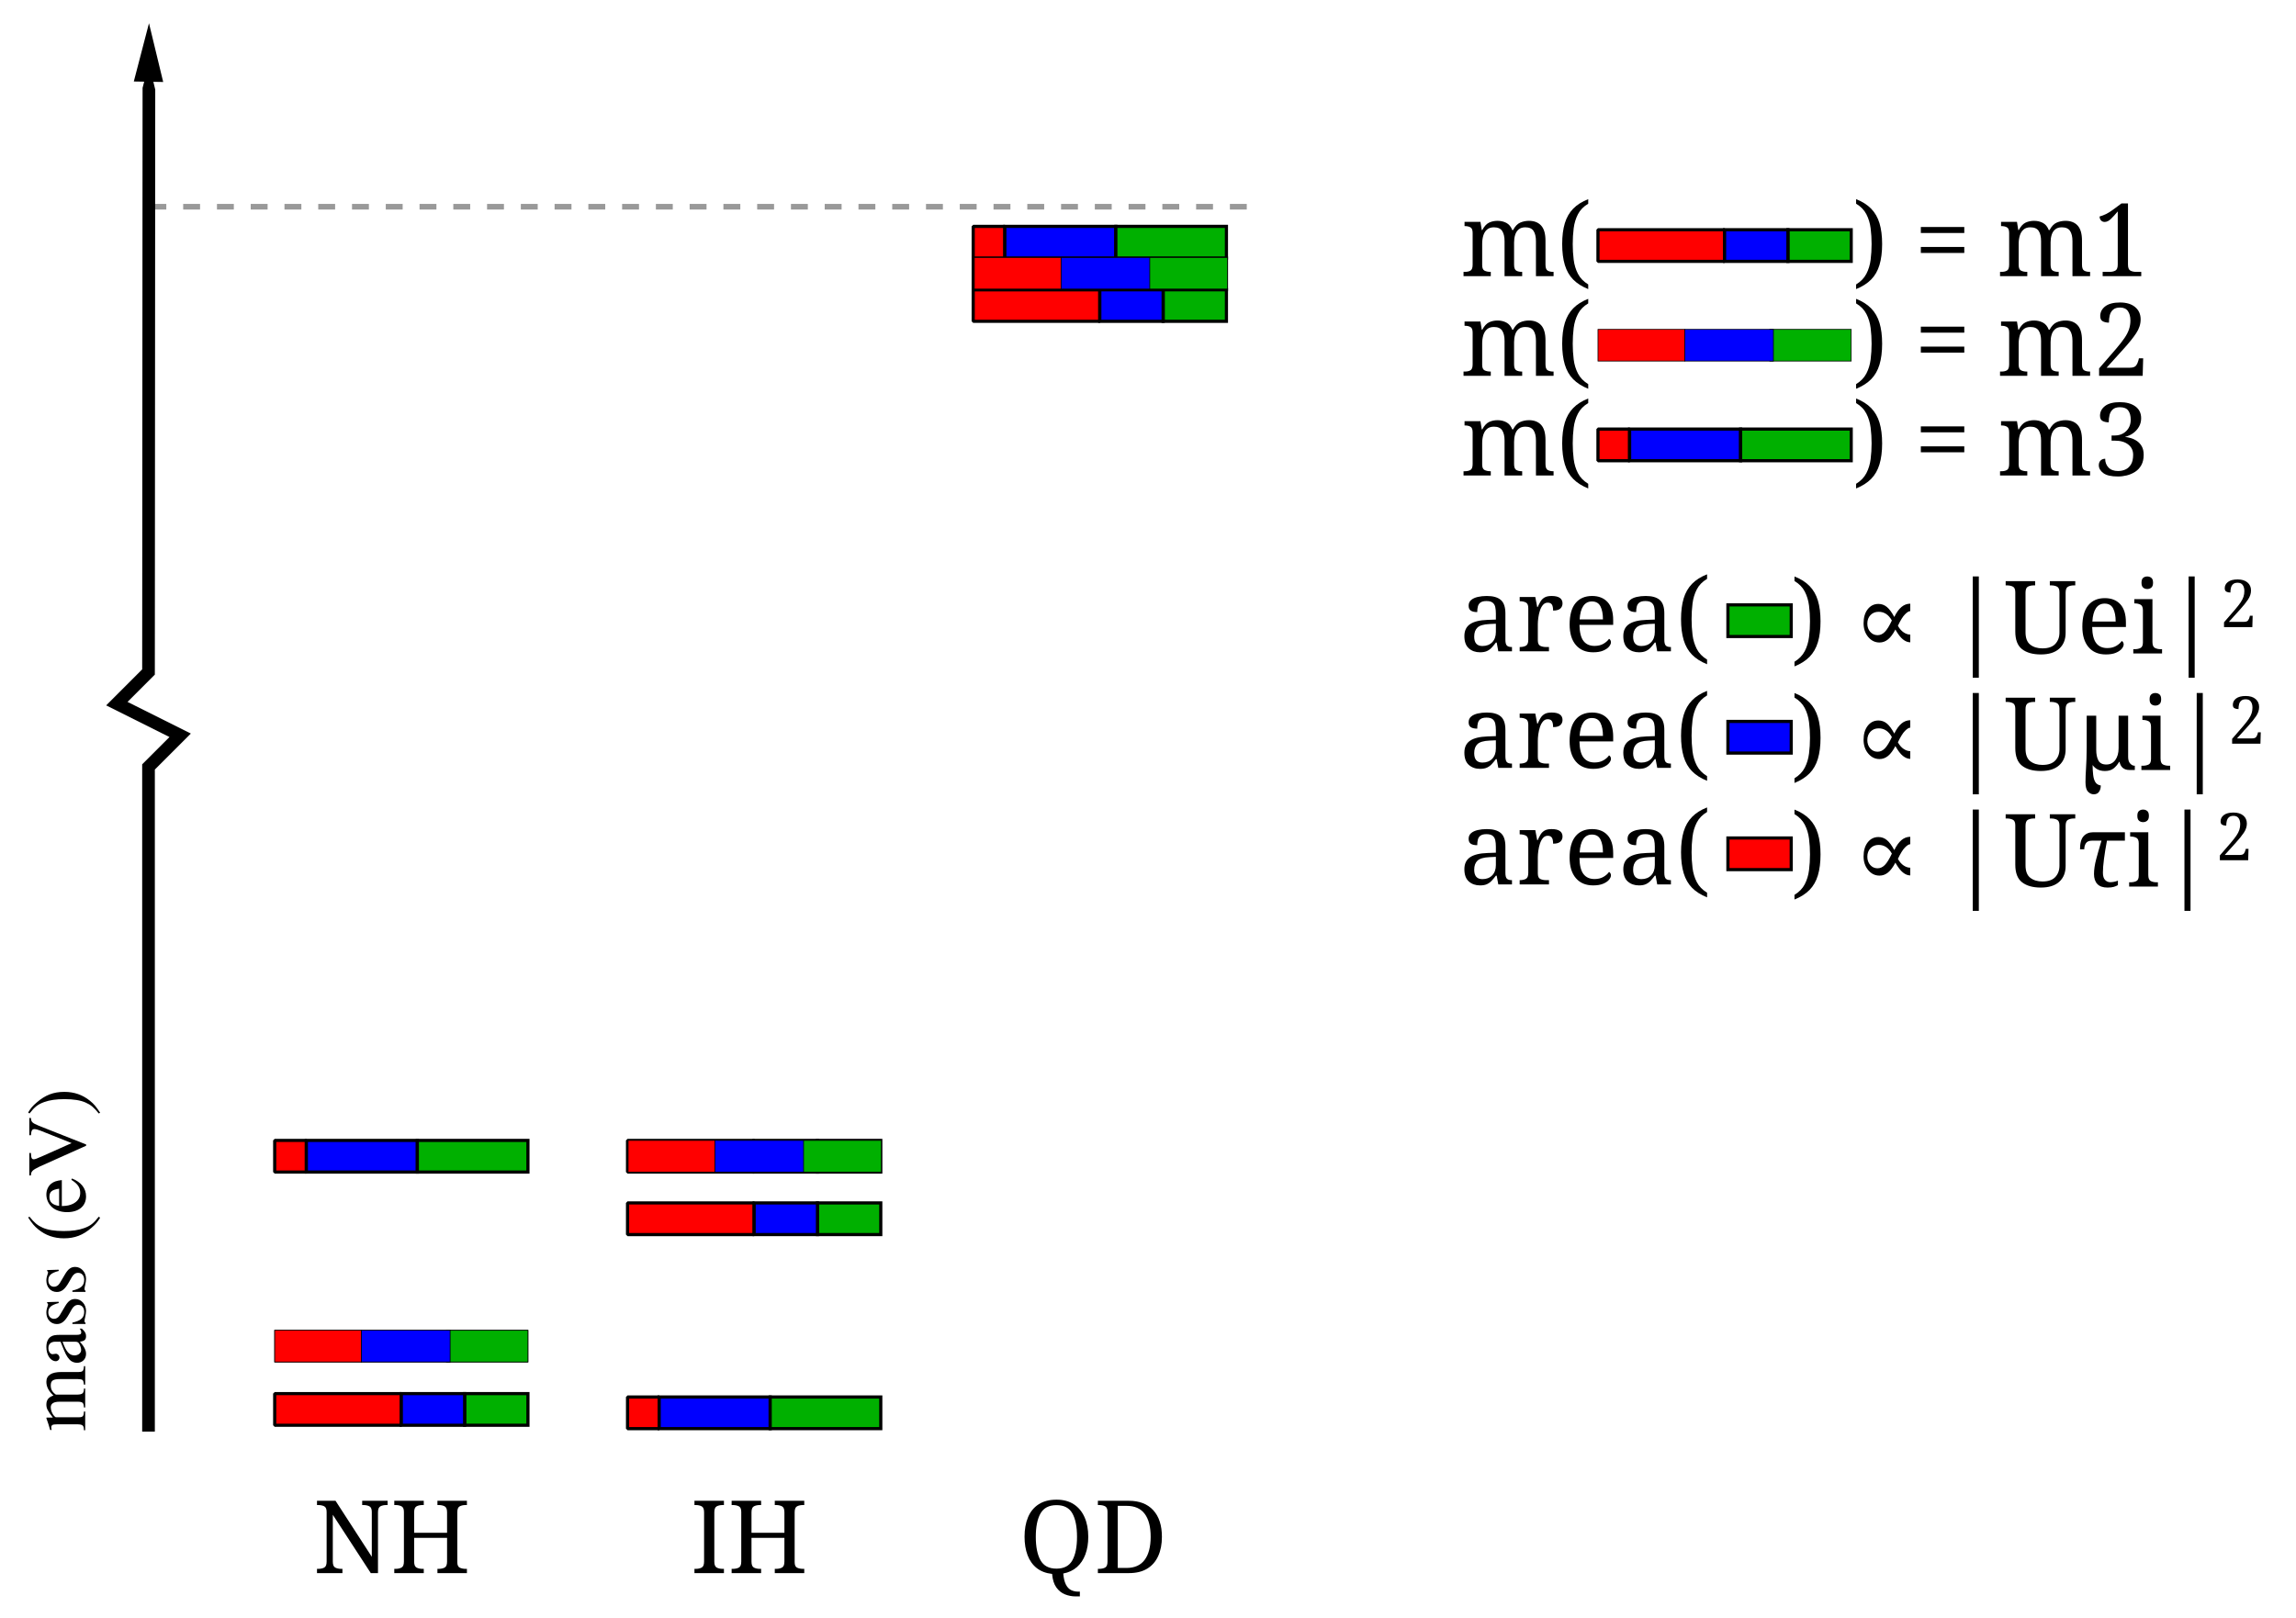
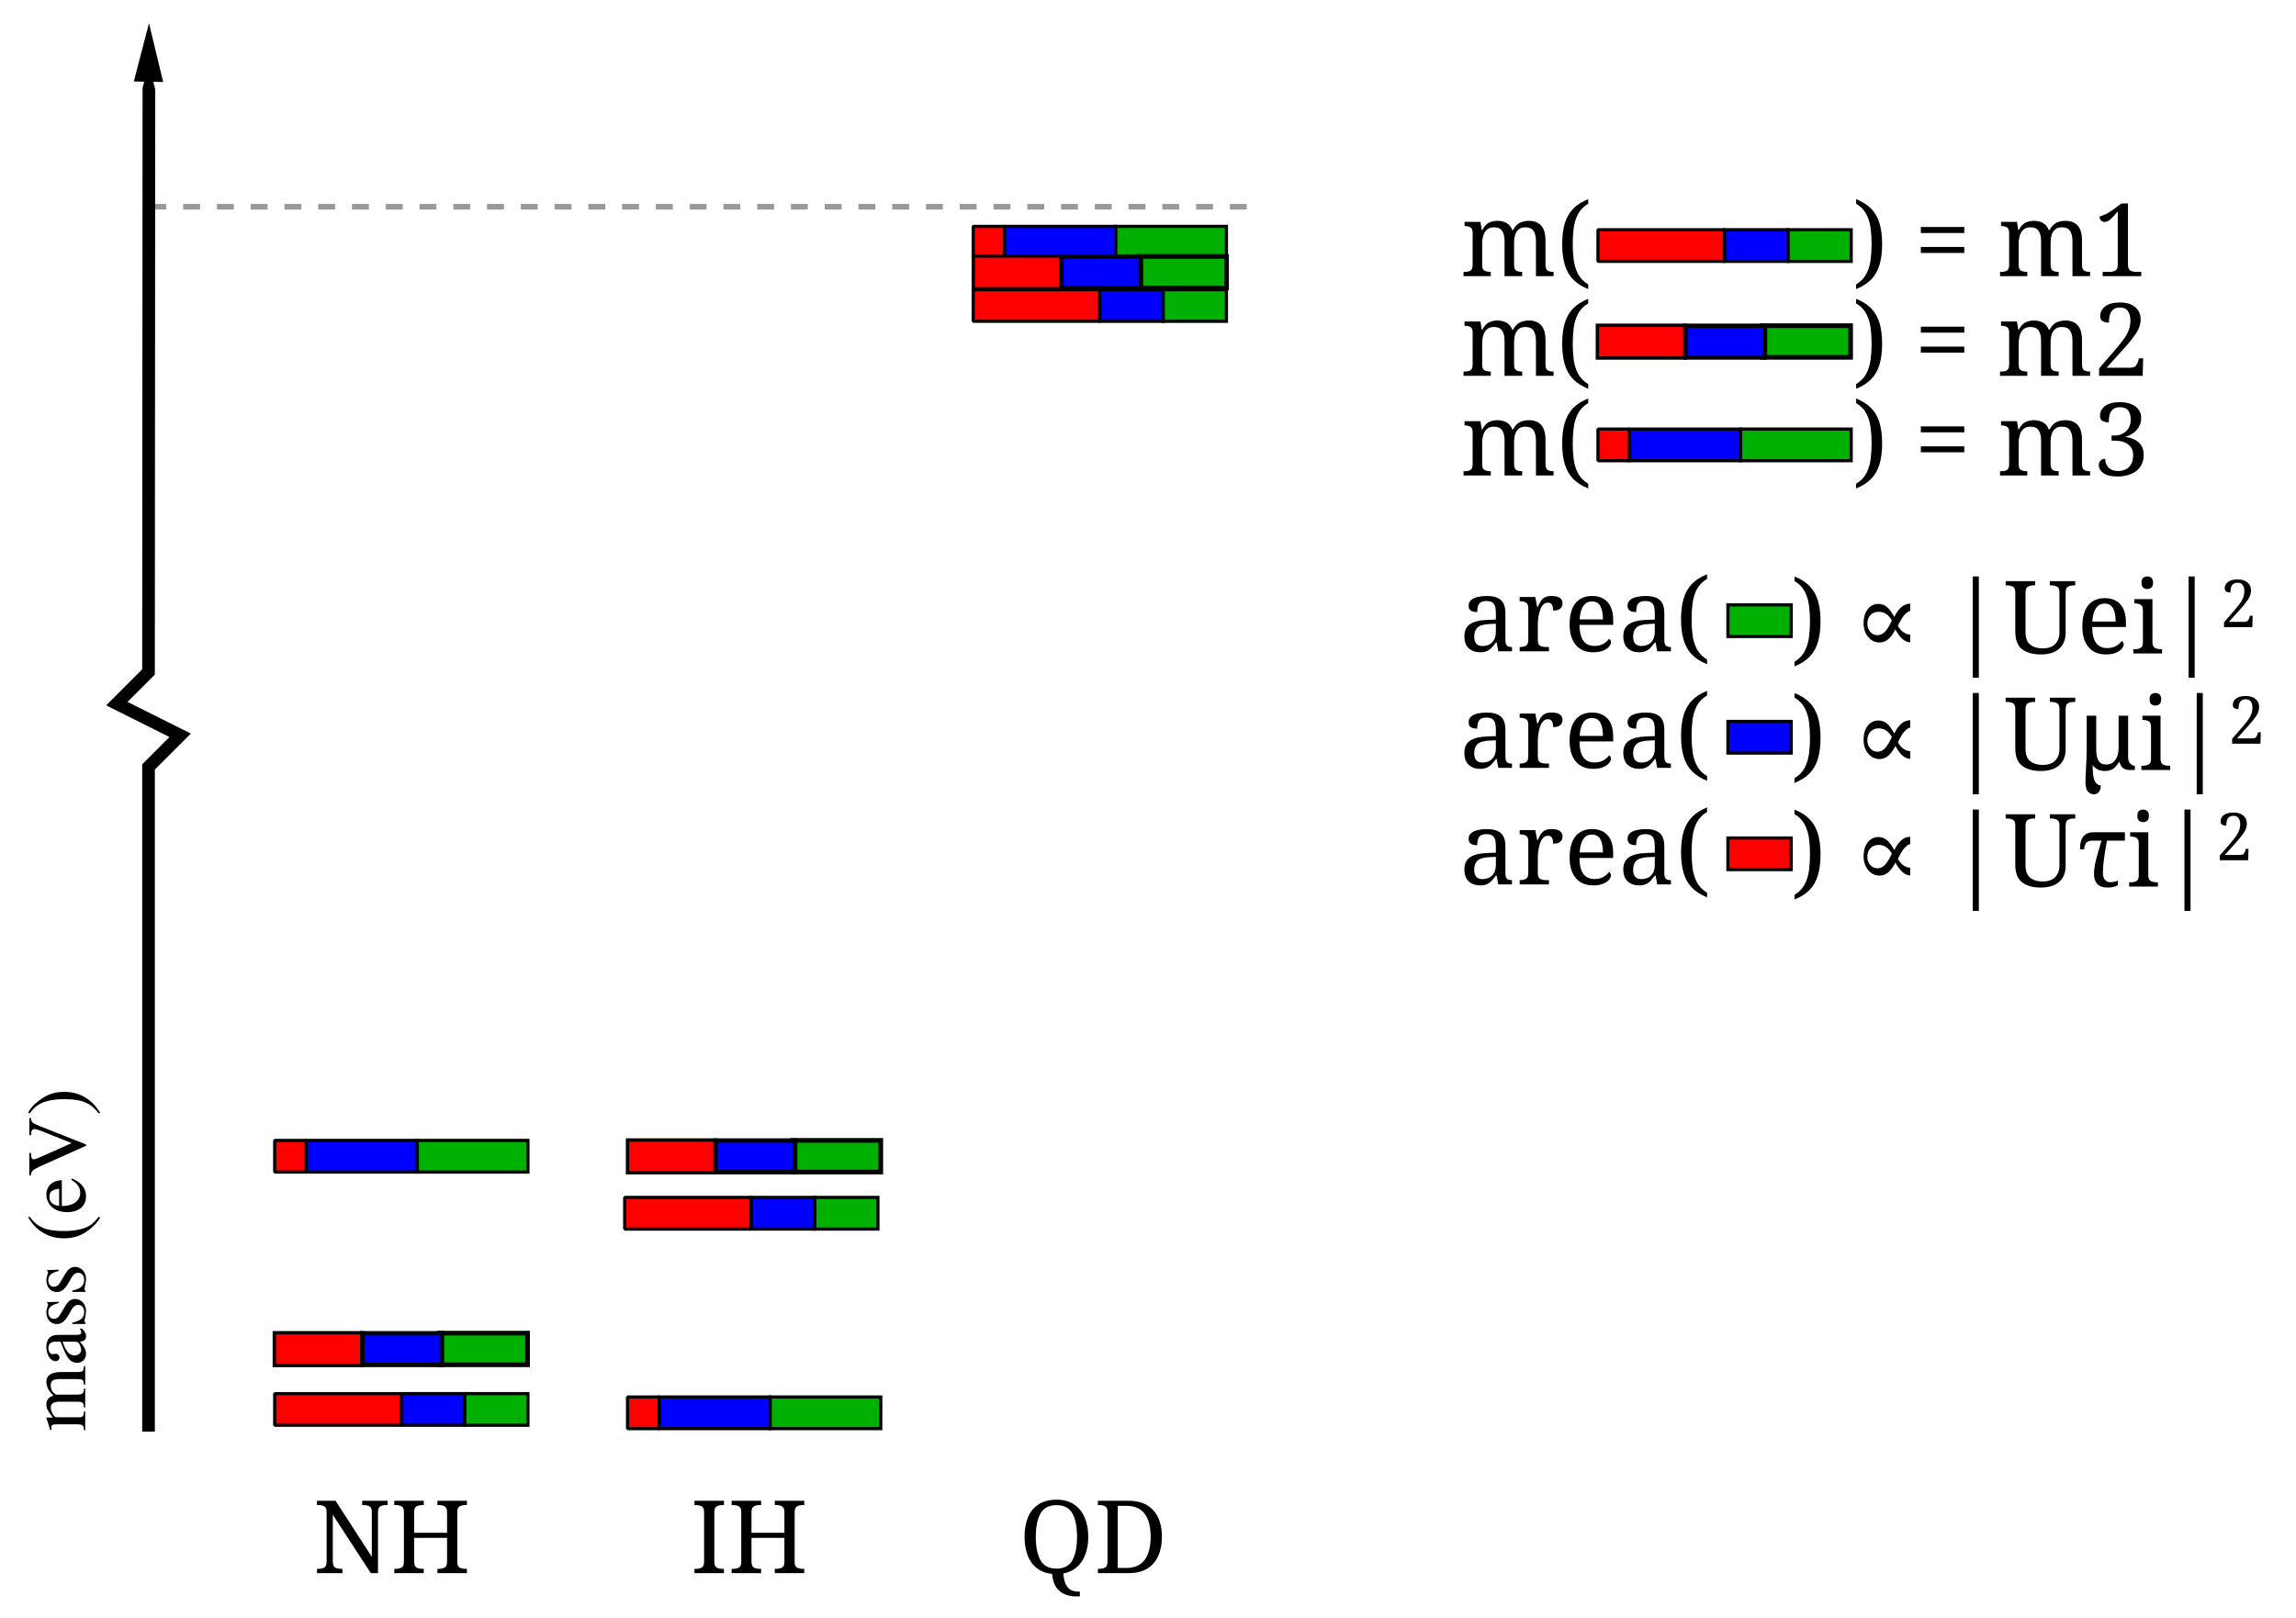
<svg xmlns="http://www.w3.org/2000/svg" xmlns:xlink="http://www.w3.org/1999/xlink" id="svg3039" version="1.1" width="408.005" height="287.466" xml:space="preserve">
  <defs id="defs3043">
    <clipPath clipPathUnits="userSpaceOnUse" id="clipPath3163">
      <path d="M 0,2000 0,0 l 1720,0 0,2000 -1720,0 z m 197,-106.8 0.602,90.6 -36,0.6 -0.602,-90.6 0,0 18.602,71.4 17.398,-72 z" clip-rule="evenodd" id="path3165" />
    </clipPath>
  </defs>
  <g id="g3047" transform="matrix(0,1.25,1.25,0,-13.06438,24.66062)">
    <g id="g3049" transform="matrix(0,0.1,-0.1,0,185.8165,13.6635)">
-       <path style="fill:none;stroke:#999999;stroke-width:1;stroke-linecap:butt;stroke-linejoin:miter;stroke-miterlimit:4;stroke-opacity:1;stroke-dasharray:3, 3;stroke-dashoffset:0" d="m 39.617,12.081 196.477,0" id="path3947" transform="matrix(8,0,0,-8,-136.635,1858.165)" />
-       <g id="g4343" transform="translate(-5e-4,-84.07648)">
-         <path id="path3051" style="fill:#ff0000;fill-opacity:1;fill-rule:evenodd;stroke:none" d="m 860,384.199 180,0 0,45 -180,0 0,-45 z" />
-         <path id="path3053" style="fill:none;stroke:#000000;stroke-width:4.5;stroke-linecap:butt;stroke-linejoin:bevel;stroke-miterlimit:10;stroke-opacity:1;stroke-dasharray:none" d="m 860,384.199 180,0 0,45 -180,0 0,-45 z" />
-         <path id="path3055" style="fill:#00b000;fill-opacity:1;fill-rule:evenodd;stroke:none" d="m 1130,384.199 90,0 0,45 -90,0 0,-45 z" />
-         <path id="path3057" style="fill:none;stroke:#000000;stroke-width:4.5;stroke-linecap:butt;stroke-linejoin:miter;stroke-miterlimit:10;stroke-opacity:1;stroke-dasharray:none" d="m 1130,384.199 90,0 0,45 -90,0 0,-45 z" />
-         <path id="path3059" style="fill:#0000ff;fill-opacity:1;fill-rule:evenodd;stroke:none" d="m 1040,384.199 90,0 0,45 -90,0 0,-45 z" />
-         <path id="path3061" style="fill:none;stroke:#000000;stroke-width:4.5;stroke-linecap:butt;stroke-linejoin:miter;stroke-miterlimit:10;stroke-opacity:1;stroke-dasharray:none" d="m 1040,384.199 90,0 0,45 -90,0 0,-45 z" />
+       <path style="fill:none;stroke:#999999;stroke-width:8;stroke-linecap:butt;stroke-linejoin:miter;stroke-miterlimit:4;stroke-opacity:1;stroke-dasharray:24, 24;stroke-dashoffset:0" d="m 180.305,1761.514 1571.814,0" id="path3947" />
+       <g id="g4443" transform="translate(0,87.9331)">
+         <path id="path3051" style="fill:#ff0000;fill-opacity:1;fill-rule:evenodd;stroke:#000000;stroke-width:4.751;stroke-miterlimit:4;stroke-dasharray:none" d="m 859.98,300.103 125.168,0 0,46.569 -125.168,0 0,-46.569 z" />
+         <path id="path3055" style="fill:#00b000;fill-opacity:1;fill-rule:evenodd;stroke:#000000;stroke-width:6.618;stroke-miterlimit:4;stroke-dasharray:none" d="m 1094.317,301.097 125.682,0 0,45 -125.682,0 0,-45 z" />
+         <path id="path3059" style="fill:#0000ff;fill-opacity:1;fill-rule:evenodd;stroke:#000000;stroke-width:6.279;stroke-miterlimit:4;stroke-dasharray:none" d="m 985.158,300.928 113.152,0 0,45 -113.152,0 0,-45 z" />
      </g>
-       <g id="g4360">
-         <path id="path3075" style="fill:#ff0000;fill-opacity:1;fill-rule:evenodd;stroke:none" d="m 860,24.199 45,0 0,45 -45,0 0,-45 z" />
-         <path id="path3077" style="fill:none;stroke:#000000;stroke-width:4.5;stroke-linecap:butt;stroke-linejoin:bevel;stroke-miterlimit:10;stroke-opacity:1;stroke-dasharray:none" d="m 860,24.199 45,0 0,45 -45,0 0,-45 z" />
-         <path id="path3079" style="fill:#0000ff;fill-opacity:1;fill-rule:evenodd;stroke:none" d="m 905,24.199 157.801,0 0,45 -157.801,0 0,-45 z" />
-         <path id="path3081" style="fill:none;stroke:#000000;stroke-width:4.5;stroke-linecap:butt;stroke-linejoin:miter;stroke-miterlimit:10;stroke-opacity:1;stroke-dasharray:none" d="m 905,24.199 157.801,0 0,45 -157.801,0 0,-45 z" />
-         <path id="path3083" style="fill:#00b000;fill-opacity:1;fill-rule:evenodd;stroke:none" d="m 1062.8,24.199 157.199,0 0,45 -157.199,0 0,-45 z" />
-         <path id="path3085" style="fill:none;stroke:#000000;stroke-width:4.5;stroke-linecap:butt;stroke-linejoin:miter;stroke-miterlimit:10;stroke-opacity:1;stroke-dasharray:none" d="m 1062.8,24.199 157.199,0 0,45 -157.199,0 0,-45 z" />
-       </g>
-       <g id="g3202">
-         <path id="path3087" style="fill:#ff0000;fill-opacity:1;fill-rule:evenodd;stroke:none" d="m 358.398,29 180,0 0,45 -180,0 0,-45 z" />
-         <path id="path3089" style="fill:none;stroke:#000000;stroke-width:4.5;stroke-linecap:butt;stroke-linejoin:bevel;stroke-miterlimit:10;stroke-opacity:1;stroke-dasharray:none" d="m 358.398,29 180,0 0,45 -180,0 0,-45 z" />
-         <path id="path3091" style="fill:#00b000;fill-opacity:1;fill-rule:evenodd;stroke:none" d="m 628.398,29 90,0 0,45 -90,0 0,-45 z" />
-         <path id="path3093" style="fill:none;stroke:#000000;stroke-width:4.5;stroke-linecap:butt;stroke-linejoin:miter;stroke-miterlimit:10;stroke-opacity:1;stroke-dasharray:none" d="m 628.398,29 90,0 0,45 -90,0 0,-45 z" />
-         <path id="path3095" style="fill:#0000ff;fill-opacity:1;fill-rule:evenodd;stroke:none" d="m 538.398,29 90,0 0,45 -90,0 0,-45 z" />
-         <path id="path3097" style="fill:none;stroke:#000000;stroke-width:4.5;stroke-linecap:butt;stroke-linejoin:miter;stroke-miterlimit:10;stroke-opacity:1;stroke-dasharray:none" d="m 538.398,29 90,0 0,45 -90,0 0,-45 z" />
-       </g>
-       <g id="g3179">
-         <path id="path3099" style="fill:#ff0000;fill-opacity:1;fill-rule:evenodd;stroke:#000000" d="m 358.398,119 123.312,0 0,45 -123.312,0 0,-45 z" />
-         <path id="path3103" style="fill:#00b000;fill-opacity:1;fill-rule:evenodd;stroke:#000000" d="m 602.631,119 115.767,0 0,45 -115.767,0 0,-45 z" />
-         <path id="path3107" style="fill:#0000ff;fill-opacity:1;fill-rule:evenodd;stroke:#000000" d="m 481.71,119 126.074,0 0,45 -126.074,0 0,-45 z" />
-       </g>
-       <g id="g3192">
-         <path id="path3111" style="fill:#ff0000;fill-opacity:1;fill-rule:evenodd;stroke:none" d="m 358.398,389 45,0 0,45 -45,0 0,-45 z" />
-         <path id="path3113" style="fill:none;stroke:#000000;stroke-width:4.5;stroke-linecap:butt;stroke-linejoin:bevel;stroke-miterlimit:10;stroke-opacity:1;stroke-dasharray:none" d="m 358.398,389 45,0 0,45 -45,0 0,-45 z" />
-         <path id="path3115" style="fill:#0000ff;fill-opacity:1;fill-rule:evenodd;stroke:none" d="m 403.398,389 157.801,0 0,45 -157.801,0 0,-45 z" />
-         <path id="path3117" style="fill:none;stroke:#000000;stroke-width:4.5;stroke-linecap:butt;stroke-linejoin:miter;stroke-miterlimit:10;stroke-opacity:1;stroke-dasharray:none" d="m 403.398,389 157.801,0 0,45 -157.801,0 0,-45 z" />
-         <path id="path3119" style="fill:#00b000;fill-opacity:1;fill-rule:evenodd;stroke:none" d="m 561.199,389 157.199,0 0,45 -157.199,0 0,-45 z" />
-         <path id="path3121" style="fill:none;stroke:#000000;stroke-width:4.5;stroke-linecap:butt;stroke-linejoin:miter;stroke-miterlimit:10;stroke-opacity:1;stroke-dasharray:none" d="m 561.199,389 157.199,0 0,45 -157.199,0 0,-45 z" />
-       </g>
+       <path d="m 860,24.199 45,0 0,45 -45,0 0,-45 z" style="fill:#ff0000;fill-opacity:1;fill-rule:evenodd;stroke:none" id="path3075" />
+       <path d="m 860,24.199 45,0 0,45 -45,0 0,-45 z" style="fill:none;stroke:#000000;stroke-width:4.5;stroke-linecap:butt;stroke-linejoin:bevel;stroke-miterlimit:10;stroke-opacity:1;stroke-dasharray:none" id="path3077" />
+       <path d="m 905,24.199 157.801,0 0,45 -157.801,0 0,-45 z" style="fill:#0000ff;fill-opacity:1;fill-rule:evenodd;stroke:none" id="path3079" />
+       <path d="m 905,24.199 157.801,0 0,45 -157.801,0 0,-45 z" style="fill:none;stroke:#000000;stroke-width:4.5;stroke-linecap:butt;stroke-linejoin:miter;stroke-miterlimit:10;stroke-opacity:1;stroke-dasharray:none" id="path3081" />
+       <path d="m 1062.8,24.199 157.199,0 0,45 -157.199,0 0,-45 z" style="fill:#00b000;fill-opacity:1;fill-rule:evenodd;stroke:none" id="path3083" />
+       <path d="m 1062.8,24.199 157.199,0 0,45 -157.199,0 0,-45 z" style="fill:none;stroke:#000000;stroke-width:4.5;stroke-linecap:butt;stroke-linejoin:miter;stroke-miterlimit:10;stroke-opacity:1;stroke-dasharray:none" id="path3085" />
+       <path d="m 358.398,29 180,0 0,45 -180,0 0,-45 z" style="fill:#ff0000;fill-opacity:1;fill-rule:evenodd;stroke:none" id="path3087" />
+       <path d="m 358.398,29 180,0 0,45 -180,0 0,-45 z" style="fill:none;stroke:#000000;stroke-width:4.5;stroke-linecap:butt;stroke-linejoin:bevel;stroke-miterlimit:10;stroke-opacity:1;stroke-dasharray:none" id="path3089" />
+       <path d="m 628.398,29 90,0 0,45 -90,0 0,-45 z" style="fill:#00b000;fill-opacity:1;fill-rule:evenodd;stroke:none" id="path3091" />
+       <path d="m 628.398,29 90,0 0,45 -90,0 0,-45 z" style="fill:none;stroke:#000000;stroke-width:4.5;stroke-linecap:butt;stroke-linejoin:miter;stroke-miterlimit:10;stroke-opacity:1;stroke-dasharray:none" id="path3093" />
+       <path d="m 538.398,29 90,0 0,45 -90,0 0,-45 z" style="fill:#0000ff;fill-opacity:1;fill-rule:evenodd;stroke:none" id="path3095" />
+       <path d="m 538.398,29 90,0 0,45 -90,0 0,-45 z" style="fill:none;stroke:#000000;stroke-width:4.5;stroke-linecap:butt;stroke-linejoin:miter;stroke-miterlimit:10;stroke-opacity:1;stroke-dasharray:none" id="path3097" />
+       <path d="m 358.398,389 45,0 0,45 -45,0 0,-45 z" style="fill:#ff0000;fill-opacity:1;fill-rule:evenodd;stroke:none" id="path3111" />
+       <path d="m 358.398,389 45,0 0,45 -45,0 0,-45 z" style="fill:none;stroke:#000000;stroke-width:4.5;stroke-linecap:butt;stroke-linejoin:bevel;stroke-miterlimit:10;stroke-opacity:1;stroke-dasharray:none" id="path3113" />
+       <path d="m 403.398,389 157.801,0 0,45 -157.801,0 0,-45 z" style="fill:#0000ff;fill-opacity:1;fill-rule:evenodd;stroke:none" id="path3115" />
+       <path d="m 403.398,389 157.801,0 0,45 -157.801,0 0,-45 z" style="fill:none;stroke:#000000;stroke-width:4.5;stroke-linecap:butt;stroke-linejoin:miter;stroke-miterlimit:10;stroke-opacity:1;stroke-dasharray:none" id="path3117" />
+       <path d="m 561.199,389 157.199,0 0,45 -157.199,0 0,-45 z" style="fill:#00b000;fill-opacity:1;fill-rule:evenodd;stroke:none" id="path3119" />
+       <path d="m 561.199,389 157.199,0 0,45 -157.199,0 0,-45 z" style="fill:none;stroke:#000000;stroke-width:4.5;stroke-linecap:butt;stroke-linejoin:miter;stroke-miterlimit:10;stroke-opacity:1;stroke-dasharray:none" id="path3121" />
      <path d="m 1351.4,1598.6 180,0 0,45 -180,0 0,-45 z" style="fill:#ff0000;fill-opacity:1;fill-rule:evenodd;stroke:none" id="path3123" />
      <path d="m 1351.4,1598.6 180,0 0,45 -180,0 0,-45 z" style="fill:none;stroke:#000000;stroke-width:4.5;stroke-linecap:butt;stroke-linejoin:bevel;stroke-miterlimit:10;stroke-opacity:1;stroke-dasharray:none" id="path3125" />
      <path d="m 1621.4,1598.6 90,0 0,45 -90,0 0,-45 z" style="fill:#00b000;fill-opacity:1;fill-rule:evenodd;stroke:none" id="path3127" />
      <path d="m 1621.4,1598.6 90,0 0,45 -90,0 0,-45 z" style="fill:none;stroke:#000000;stroke-width:4.5;stroke-linecap:butt;stroke-linejoin:miter;stroke-miterlimit:10;stroke-opacity:1;stroke-dasharray:none" id="path3129" />
      <path d="m 1531.4,1598.6 90,0 0,45 -90,0 0,-45 z" style="fill:#0000ff;fill-opacity:1;fill-rule:evenodd;stroke:none" id="path3131" />
      <path d="m 1531.4,1598.6 90,0 0,45 -90,0 0,-45 z" style="fill:none;stroke:#000000;stroke-width:4.5;stroke-linecap:butt;stroke-linejoin:miter;stroke-miterlimit:10;stroke-opacity:1;stroke-dasharray:none" id="path3133" />
-       <path d="m 1351.4,1643.6 180,0 0,45 -180,0 0,-45 z" style="fill:#ff0000;fill-opacity:1;fill-rule:evenodd;stroke:none" id="path3135" />
-       <path d="m 1351.4,1643.6 180,0 0,45 -180,0 0,-45 z" style="fill:none;stroke:#000000;stroke-width:4.5;stroke-linecap:butt;stroke-linejoin:bevel;stroke-miterlimit:10;stroke-opacity:1;stroke-dasharray:none" id="path3137" />
-       <path d="m 1621.4,1643.6 90,0 0,45 -90,0 0,-45 z" style="fill:#00b000;fill-opacity:1;fill-rule:evenodd;stroke:none" id="path3139" />
-       <path d="m 1621.4,1643.6 90,0 0,45 -90,0 0,-45 z" style="fill:none;stroke:#000000;stroke-width:4.5;stroke-linecap:butt;stroke-linejoin:miter;stroke-miterlimit:10;stroke-opacity:1;stroke-dasharray:none" id="path3141" />
-       <path d="m 1531.4,1643.6 90,0 0,45 -90,0 0,-45 z" style="fill:#0000ff;fill-opacity:1;fill-rule:evenodd;stroke:none" id="path3143" />
-       <path d="m 1531.4,1643.6 90,0 0,45 -90,0 0,-45 z" style="fill:none;stroke:#000000;stroke-width:4.5;stroke-linecap:butt;stroke-linejoin:miter;stroke-miterlimit:10;stroke-opacity:1;stroke-dasharray:none" id="path3145" />
      <path d="m 1351.4,1688.6 45,0 0,45 -45,0 0,-45 z" style="fill:#ff0000;fill-opacity:1;fill-rule:evenodd;stroke:none" id="path3147" />
      <path d="m 1351.4,1688.6 45,0 0,45 -45,0 0,-45 z" style="fill:none;stroke:#000000;stroke-width:4.5;stroke-linecap:butt;stroke-linejoin:bevel;stroke-miterlimit:10;stroke-opacity:1;stroke-dasharray:none" id="path3149" />
      <path d="m 1396.4,1688.6 157.801,0 0,45 -157.801,0 0,-45 z" style="fill:#0000ff;fill-opacity:1;fill-rule:evenodd;stroke:none" id="path3151" />
      <path d="m 1396.4,1688.6 157.801,0 0,45 -157.801,0 0,-45 z" style="fill:none;stroke:#000000;stroke-width:4.5;stroke-linecap:butt;stroke-linejoin:miter;stroke-miterlimit:10;stroke-opacity:1;stroke-dasharray:none" id="path3153" />
      <path d="m 1554.2,1688.6 157.199,0 0,45 -157.199,0 0,-45 z" style="fill:#00b000;fill-opacity:1;fill-rule:evenodd;stroke:none" id="path3155" />
      <path d="m 1554.2,1688.6 157.199,0 0,45 -157.199,0 0,-45 z" style="fill:none;stroke:#000000;stroke-width:4.5;stroke-linecap:butt;stroke-linejoin:miter;stroke-miterlimit:10;stroke-opacity:1;stroke-dasharray:none" id="path3157" />
      <g id="g3159">
        <g id="g3161" clip-path="url(#clipPath3163)">
          <path d="m 179,20 0,945 45,45 -90,45 45,45 0.602,874.8" style="fill:none;stroke:#000000;stroke-width:18;stroke-linecap:butt;stroke-linejoin:miter;stroke-miterlimit:10;stroke-opacity:1;stroke-dasharray:none" id="path3167" />
        </g>
      </g>
      <path d="m 197,1941.2 -17.398,72 -18.602,-71.4 36,-0.6 z" style="fill:#000000;stroke:#000000;stroke-width:4.5;stroke-linecap:butt;stroke-linejoin:miter;stroke-miterlimit:10;stroke-opacity:1;stroke-dasharray:none" id="path3171" />
      <text id="text3175" transform="matrix(0,1,1,0,0,0)" x="20" y="89" style="font-size:120px">
        <tspan id="tspan3177" y="89" x="20 113.36 166.64 213.32 260 290 329.96 383.24 469.88" style="font-size:120px;font-variant:normal;font-weight:normal;writing-mode:lr-tb;fill:#000000;fill-opacity:1;fill-rule:nonzero;stroke:none;font-family:Times;-inkscape-font-specification:Times-Roman">mass (eV)</tspan>
      </text>
      <text transform="scale(1,-1)" id="text3497" y="181.214" x="413.066" style="font-size:224px;font-style:normal;font-variant:normal;font-weight:normal;font-stretch:normal;line-height:125%;letter-spacing:0px;word-spacing:0px;fill:#000000;fill-opacity:1;stroke:none;font-family:Serif;-inkscape-font-specification:Serif" xml:space="preserve">
        <tspan style="font-size:144px" y="181.214" x="413.066" id="tspan3499">NH</tspan>
      </text>
      <text transform="scale(1,-1)" id="text3501" y="181.214" x="949.668" style="font-size:224px;font-style:normal;font-variant:normal;font-weight:normal;font-stretch:normal;line-height:125%;letter-spacing:0px;word-spacing:0px;fill:#000000;fill-opacity:1;stroke:none;font-family:Serif;-inkscape-font-specification:Serif" xml:space="preserve">
        <tspan style="font-size:144px" y="181.214" x="949.668" id="tspan3503">IH</tspan>
      </text>
      <text transform="scale(1,-1)" id="text3505" y="181.214" x="1416.338" style="font-size:224px;font-style:normal;font-variant:normal;font-weight:normal;font-stretch:normal;line-height:125%;letter-spacing:0px;word-spacing:0px;fill:#000000;fill-opacity:1;stroke:none;font-family:Serif;-inkscape-font-specification:Serif" xml:space="preserve">
        <tspan style="font-size:144px" y="181.214" x="1416.338" id="tspan3507">QD</tspan>
      </text>
-       <use x="0" y="0" xlink:href="#g3179" id="use3184" width="228.53" height="260.556" />
-       <use x="0" y="0" xlink:href="#use3184" id="use3186" transform="translate(994.6236,1525.433)" width="228.53" height="260.556" />
-       <g id="g4351" transform="translate(-5e-4,94.801)">
-         <path id="path3063" style="fill:#ff0000;fill-opacity:1;fill-rule:evenodd;stroke:none" d="m 860,294.199 180,0 0,45 -180,0 0,-45 z" />
-         <path id="path3065" style="fill:none;stroke:#000000;stroke-width:4.5;stroke-linecap:butt;stroke-linejoin:bevel;stroke-miterlimit:10;stroke-opacity:1;stroke-dasharray:none" d="m 860,294.199 180,0 0,45 -180,0 0,-45 z" />
-         <path id="path3067" style="fill:#00b000;fill-opacity:1;fill-rule:evenodd;stroke:none" d="m 1130,294.199 90,0 0,45 -90,0 0,-45 z" />
-         <path id="path3069" style="fill:none;stroke:#000000;stroke-width:4.5;stroke-linecap:butt;stroke-linejoin:miter;stroke-miterlimit:10;stroke-opacity:1;stroke-dasharray:none" d="m 1130,294.199 90,0 0,45 -90,0 0,-45 z" />
-         <path id="path3071" style="fill:#0000ff;fill-opacity:1;fill-rule:evenodd;stroke:none" d="m 1040,294.199 90,0 0,45 -90,0 0,-45 z" />
-         <path id="path3073" style="fill:none;stroke:#000000;stroke-width:4.5;stroke-linecap:butt;stroke-linejoin:miter;stroke-miterlimit:10;stroke-opacity:1;stroke-dasharray:none" d="m 1040,294.199 90,0 0,45 -90,0 0,-45 z" />
-         <use height="260.556" width="228.53" transform="translate(502.4653,175.2187)" id="use3188" xlink:href="#use3184" y="0" x="0" />
+       <g id="g4488" transform="translate(-4.0437,-81.0488)">
+         <path id="path3063" style="fill:#ff0000;fill-opacity:1;fill-rule:evenodd;stroke:none" d="m 860,389 180,0 0,45 -180,0 0,-45 z" />
+         <path id="path3065" style="fill:none;stroke:#000000;stroke-width:4.5;stroke-linecap:butt;stroke-linejoin:bevel;stroke-miterlimit:10;stroke-opacity:1;stroke-dasharray:none" d="m 860,389 180,0 0,45 -180,0 0,-45 z" />
+         <path id="path3067" style="fill:#00b000;fill-opacity:1;fill-rule:evenodd;stroke:none" d="m 1129.999,389 90,0 0,45 -90,0 0,-45 z" />
+         <path id="path3069" style="fill:none;stroke:#000000;stroke-width:4.5;stroke-linecap:butt;stroke-linejoin:miter;stroke-miterlimit:10;stroke-opacity:1;stroke-dasharray:none" d="m 1129.999,389 90,0 0,45 -90,0 0,-45 z" />
+         <path id="path3071" style="fill:#0000ff;fill-opacity:1;fill-rule:evenodd;stroke:none" d="m 1039.999,389 90,0 0,45 -90,0 0,-45 z" />
+         <path id="path3073" style="fill:none;stroke:#000000;stroke-width:4.5;stroke-linecap:butt;stroke-linejoin:miter;stroke-miterlimit:10;stroke-opacity:1;stroke-dasharray:none" d="m 1039.999,389 90,0 0,45 -90,0 0,-45 z" />
      </g>
-       <g id="g3351" transform="translate(144,-32)">
-         <g transform="translate(-4.684565,0)" id="g3346">
-           <use x="0" y="0" xlink:href="#use3184" id="use3190" transform="translate(1741.88,1455.11)" width="228.53" height="260.556" />
-           <use x="0" y="0" xlink:href="#g3192" id="use3200" transform="translate(1741.88,1043.389)" width="228.53" height="260.556" />
-           <use x="0" y="0" xlink:href="#g3202" id="use3210" transform="translate(1741.88,1686.831)" width="228.53" height="260.556" />
-         </g>
-         <g id="g3332">
-           <text xml:space="preserve" style="font-size:224px;font-style:normal;font-variant:normal;font-weight:normal;font-stretch:normal;line-height:125%;letter-spacing:0px;word-spacing:0px;fill:#000000;fill-opacity:1;stroke:none;font-family:Serif;-inkscape-font-specification:Serif" x="1900.439" y="-1694.842" id="text3191" transform="scale(1,-1)">
-             <tspan id="tspan3193" x="1900.439" y="-1694.842" style="font-size:144px">m(</tspan>
-           </text>
-           <use x="0" y="0" xlink:href="#text3191" id="use3207" transform="translate(0,-141.7209)" width="228.53" height="260.556" />
-           <use x="0" y="0" xlink:href="#text3191" id="use3209" transform="translate(0,-283.4419)" width="228.53" height="260.556" />
-         </g>
-         <g transform="translate(-1.2695312e-4,0)" id="g3324">
-           <text xml:space="preserve" style="font-size:224px;font-style:normal;font-variant:normal;font-weight:normal;font-stretch:normal;line-height:125%;letter-spacing:0px;word-spacing:0px;fill:#000000;fill-opacity:1;stroke:none;font-family:Serif;-inkscape-font-specification:Serif" x="2457.951" y="-1553.121" id="text3195" transform="scale(1,-1)">
-             <tspan id="tspan3197" x="2457.951" y="-1553.121" style="font-size:144px">) = m2</tspan>
-           </text>
-           <text xml:space="preserve" style="font-size:224px;font-style:normal;font-variant:normal;font-weight:normal;font-stretch:normal;line-height:125%;letter-spacing:0px;word-spacing:0px;fill:#000000;fill-opacity:1;stroke:none;font-family:Serif;-inkscape-font-specification:Serif" x="2457.951" y="-1694.842" id="text3195-3" transform="scale(1,-1)">
-             <tspan id="tspan3197-4" x="2457.951" y="-1694.842" style="font-size:144px">) = m1</tspan>
-           </text>
-           <text xml:space="preserve" style="font-size:224px;font-style:normal;font-variant:normal;font-weight:normal;font-stretch:normal;line-height:125%;letter-spacing:0px;word-spacing:0px;fill:#000000;fill-opacity:1;stroke:none;font-family:Serif;-inkscape-font-specification:Serif" x="2457.951" y="-1411.4" id="text3195-5" transform="scale(1,-1)">
-             <tspan id="tspan3197-2" x="2457.951" y="-1411.4" style="font-size:144px">) = m3</tspan>
-           </text>
-         </g>
-       </g>
+       <path id="path3282" style="fill:#ff0000;fill-opacity:1;fill-rule:evenodd;stroke:none" d="m 2239.593,1400.389 45,0 0,45 -45,0 0,-45 z" />
+       <path id="path3284" style="fill:none;stroke:#000000;stroke-width:4.5;stroke-linecap:butt;stroke-linejoin:bevel;stroke-miterlimit:10;stroke-opacity:1;stroke-dasharray:none" d="m 2239.593,1400.389 45,0 0,45 -45,0 0,-45 z" />
+       <path id="path3286" style="fill:#0000ff;fill-opacity:1;fill-rule:evenodd;stroke:none" d="m 2284.593,1400.389 157.801,0 0,45 -157.801,0 0,-45 z" />
+       <path id="path3288" style="fill:none;stroke:#000000;stroke-width:4.5;stroke-linecap:butt;stroke-linejoin:miter;stroke-miterlimit:10;stroke-opacity:1;stroke-dasharray:none" d="m 2284.593,1400.389 157.801,0 0,45 -157.801,0 0,-45 z" />
+       <path id="path3290" style="fill:#00b000;fill-opacity:1;fill-rule:evenodd;stroke:none" d="m 2442.394,1400.389 157.199,0 0,45 -157.199,0 0,-45 z" />
+       <path id="path3292" style="fill:none;stroke:#000000;stroke-width:4.5;stroke-linecap:butt;stroke-linejoin:miter;stroke-miterlimit:10;stroke-opacity:1;stroke-dasharray:none" d="m 2442.394,1400.389 157.199,0 0,45 -157.199,0 0,-45 z" />
+       <path id="path3302" style="fill:#ff0000;fill-opacity:1;fill-rule:evenodd;stroke:none" d="m 2239.593,1683.831 180,0 0,45 -180,0 0,-45 z" />
+       <path id="path3304" style="fill:none;stroke:#000000;stroke-width:4.5;stroke-linecap:butt;stroke-linejoin:bevel;stroke-miterlimit:10;stroke-opacity:1;stroke-dasharray:none" d="m 2239.593,1683.831 180,0 0,45 -180,0 0,-45 z" />
+       <path id="path3306" style="fill:#00b000;fill-opacity:1;fill-rule:evenodd;stroke:none" d="m 2509.593,1683.831 90,0 0,45 -90,0 0,-45 z" />
+       <path id="path3308" style="fill:none;stroke:#000000;stroke-width:4.5;stroke-linecap:butt;stroke-linejoin:miter;stroke-miterlimit:10;stroke-opacity:1;stroke-dasharray:none" d="m 2509.593,1683.831 90,0 0,45 -90,0 0,-45 z" />
+       <path id="path3310" style="fill:#0000ff;fill-opacity:1;fill-rule:evenodd;stroke:none" d="m 2419.593,1683.831 90,0 0,45 -90,0 0,-45 z" />
+       <path id="path3312" style="fill:none;stroke:#000000;stroke-width:4.5;stroke-linecap:butt;stroke-linejoin:miter;stroke-miterlimit:10;stroke-opacity:1;stroke-dasharray:none" d="m 2419.593,1683.831 90,0 0,45 -90,0 0,-45 z" />
+       <text xml:space="preserve" style="font-size:224px;font-style:normal;font-variant:normal;font-weight:normal;font-stretch:normal;line-height:125%;letter-spacing:0px;word-spacing:0px;fill:#000000;fill-opacity:1;stroke:none;font-family:Serif;-inkscape-font-specification:Serif" x="2044.439" y="-1662.842" id="text3191" transform="scale(1,-1)">
+         <tspan id="tspan3193" x="2044.439" y="-1662.842" style="font-size:144px">m(</tspan>
+       </text>
+       <use x="0" y="0" xlink:href="#text3191" id="use3207" transform="translate(0,-141.7209)" width="228.53" height="260.556" />
+       <use x="0" y="0" xlink:href="#text3191" id="use3209" transform="translate(0,-283.4419)" width="228.53" height="260.556" />
+       <text xml:space="preserve" style="font-size:224px;font-style:normal;font-variant:normal;font-weight:normal;font-stretch:normal;line-height:125%;letter-spacing:0px;word-spacing:0px;fill:#000000;fill-opacity:1;stroke:none;font-family:Serif;-inkscape-font-specification:Serif" x="2601.95" y="-1521.121" id="text3195" transform="scale(1,-1)">
+         <tspan id="tspan3197" x="2601.95" y="-1521.121" style="font-size:144px">) = m2</tspan>
+       </text>
+       <text xml:space="preserve" style="font-size:224px;font-style:normal;font-variant:normal;font-weight:normal;font-stretch:normal;line-height:125%;letter-spacing:0px;word-spacing:0px;fill:#000000;fill-opacity:1;stroke:none;font-family:Serif;-inkscape-font-specification:Serif" x="2601.95" y="-1662.842" id="text3195-3" transform="scale(1,-1)">
+         <tspan id="tspan3197-4" x="2601.95" y="-1662.842" style="font-size:144px">) = m1</tspan>
+       </text>
+       <text xml:space="preserve" style="font-size:224px;font-style:normal;font-variant:normal;font-weight:normal;font-stretch:normal;line-height:125%;letter-spacing:0px;word-spacing:0px;fill:#000000;fill-opacity:1;stroke:none;font-family:Serif;-inkscape-font-specification:Serif" x="2601.95" y="-1379.4" id="text3195-5" transform="scale(1,-1)">
+         <tspan id="tspan3197-2" x="2601.95" y="-1379.4" style="font-size:144px">) = m3</tspan>
+       </text>
      <g id="g3456" transform="translate(144,-32.00007)">
        <path id="path3057-0" style="fill:#00b000;fill-opacity:1;stroke:#000000;stroke-width:4.5;stroke-linecap:butt;stroke-linejoin:miter;stroke-miterlimit:10;stroke-opacity:1;stroke-dasharray:none" d="m 2280.316,1182.445 90,0 0,45 -90,0 0,-45 z" />
        <text transform="scale(1,-1)" id="text3303" y="-1158.39" x="2370.365" style="font-size:224px;font-style:normal;font-variant:normal;font-weight:normal;font-stretch:normal;line-height:125%;letter-spacing:0px;word-spacing:0px;fill:#000000;fill-opacity:1;stroke:none;font-family:Serif;-inkscape-font-specification:Serif" xml:space="preserve">
          <tspan style="font-size:144px" y="-1158.39" x="2370.365" id="tspan3305">) ∝ |Uei|<tspan id="tspan3309" style="font-size:93.601px;baseline-shift:super">2</tspan>
          </tspan>
        </text>
        <text transform="scale(1,-1)" id="text3299" y="-1161.456" x="1898.47" style="font-size:224px;font-style:normal;font-variant:normal;font-weight:normal;font-stretch:normal;line-height:125%;letter-spacing:0px;word-spacing:0px;fill:#000000;fill-opacity:1;stroke:none;font-family:Serif;-inkscape-font-specification:Serif" xml:space="preserve">
          <tspan style="font-size:144px" y="-1161.456" x="1898.47" id="tspan3301">area(</tspan>
        </text>
      </g>
-       <g id="g3464" transform="translate(144,-56.00007)">
-         <path id="path3061-5" style="fill:#0000ff;fill-opacity:1;stroke:#000000;stroke-width:4.5;stroke-linecap:butt;stroke-linejoin:miter;stroke-miterlimit:10;stroke-opacity:1;stroke-dasharray:none" d="m 2280.316,1040.724 90,0 0,45 -90,0 0,-45 z" />
-         <text transform="scale(1,-1)" id="text3303-3" y="-1016.669" x="2370.365" style="font-size:224px;font-style:normal;font-variant:normal;font-weight:normal;font-stretch:normal;line-height:125%;letter-spacing:0px;word-spacing:0px;fill:#000000;fill-opacity:1;stroke:none;font-family:Serif;-inkscape-font-specification:Serif" xml:space="preserve">
-           <tspan style="font-size:144px" y="-1016.669" x="2370.365" id="tspan3305-6">) ∝ |Uμi|<tspan id="tspan3309-5" style="font-size:93.601px;baseline-shift:super">2</tspan>
-           </tspan>
-         </text>
-         <use height="260.556" width="228.53" transform="translate(0,-141.7209)" id="use3404" xlink:href="#text3299" y="0" x="0" />
+       <path d="m 2424.316,984.724 90,0 0,45 -90,0 0,-45 z" style="fill:#0000ff;fill-opacity:1;stroke:#000000;stroke-width:4.5;stroke-linecap:butt;stroke-linejoin:miter;stroke-miterlimit:10;stroke-opacity:1;stroke-dasharray:none" id="path3061-5" />
+       <text xml:space="preserve" style="font-size:224px;font-style:normal;font-variant:normal;font-weight:normal;font-stretch:normal;line-height:125%;letter-spacing:0px;word-spacing:0px;fill:#000000;fill-opacity:1;stroke:none;font-family:Serif;-inkscape-font-specification:Serif" x="2514.365" y="-960.669" id="text3303-3" transform="scale(1,-1)">
+         <tspan id="tspan3305-6" x="2514.365" y="-960.669" style="font-size:144px">) ∝ |Uμi|<tspan style="font-size:93.601px;baseline-shift:super" id="tspan3309-5">2</tspan>
+         </tspan>
+       </text>
+       <use x="0" y="0" xlink:href="#text3299" id="use3404" transform="translate(144,-197.721)" width="228.53" height="260.556" />
+       <path d="m 2424.316,819.003 90,0 0,45 -90,0 0,-45 z" style="fill:#ff0000;fill-opacity:1;stroke:#000000;stroke-width:4.5;stroke-linecap:butt;stroke-linejoin:miter;stroke-miterlimit:10;stroke-opacity:1;stroke-dasharray:none" id="path3061-3" />
+       <text xml:space="preserve" style="font-size:224px;font-style:normal;font-variant:normal;font-weight:normal;font-stretch:normal;line-height:125%;letter-spacing:0px;word-spacing:0px;fill:#000000;fill-opacity:1;stroke:none;font-family:Serif;-inkscape-font-specification:Serif" x="2514.365" y="-794.948" id="text3303-9" transform="scale(1,-1)">
+         <tspan id="tspan3305-64" x="2514.365" y="-794.948" style="font-size:144px">) ∝ |Uτi|<tspan style="font-size:93.601px;baseline-shift:super" id="tspan3309-0">2</tspan>
+         </tspan>
+       </text>
+       <use x="0" y="0" xlink:href="#text3299" id="use3406" transform="translate(144,-363.4419)" width="228.53" height="260.556" />
+       <g transform="translate(-502.1409,-186.1232)" id="g4443-7">
+         <path id="path3051-3" style="fill:#ff0000;fill-opacity:1;fill-rule:evenodd;stroke:#000000;stroke-width:4.751;stroke-miterlimit:4;stroke-dasharray:none" d="m 859.98,300.103 125.168,0 0,46.569 -125.168,0 0,-46.569 z" />
+         <path id="path3055-6" style="fill:#00b000;fill-opacity:1;fill-rule:evenodd;stroke:#000000;stroke-width:6.618;stroke-miterlimit:4;stroke-dasharray:none" d="m 1094.317,301.097 125.682,0 0,45 -125.682,0 0,-45 z" />
+         <path id="path3059-0" style="fill:#0000ff;fill-opacity:1;fill-rule:evenodd;stroke:#000000;stroke-width:6.279;stroke-miterlimit:4;stroke-dasharray:none" d="m 985.158,300.928 113.152,0 0,45 -113.152,0 0,-45 z" />
      </g>
-       <g id="g3471" transform="translate(144,-80.00001)">
-         <path id="path3061-3" style="fill:#ff0000;fill-opacity:1;stroke:#000000;stroke-width:4.5;stroke-linecap:butt;stroke-linejoin:miter;stroke-miterlimit:10;stroke-opacity:1;stroke-dasharray:none" d="m 2280.316,899.003 90,0 0,45 -90,0 0,-45 z" />
-         <text transform="scale(1,-1)" id="text3303-9" y="-874.948" x="2370.365" style="font-size:224px;font-style:normal;font-variant:normal;font-weight:normal;font-stretch:normal;line-height:125%;letter-spacing:0px;word-spacing:0px;fill:#000000;fill-opacity:1;stroke:none;font-family:Serif;-inkscape-font-specification:Serif" xml:space="preserve">
-           <tspan style="font-size:144px" y="-874.948" x="2370.365" id="tspan3305-64">) ∝ |Uτi|<tspan id="tspan3309-0" style="font-size:93.601px;baseline-shift:super">2</tspan>
-           </tspan>
-         </text>
-         <use height="260.556" width="228.53" transform="translate(0,-283.4419)" id="use3406" xlink:href="#text3299" y="0" x="0" />
+       <g transform="translate(1378.756,1246.293)" id="g4443-9">
+         <path id="path3051-37" style="fill:#ff0000;fill-opacity:1;fill-rule:evenodd;stroke:#000000;stroke-width:4.751;stroke-miterlimit:4;stroke-dasharray:none" d="m 859.98,300.103 125.168,0 0,46.569 -125.168,0 0,-46.569 z" />
+         <path id="path3055-0" style="fill:#00b000;fill-opacity:1;fill-rule:evenodd;stroke:#000000;stroke-width:6.618;stroke-miterlimit:4;stroke-dasharray:none" d="m 1094.317,301.097 125.682,0 0,45 -125.682,0 0,-45 z" />
+         <path id="path3059-6" style="fill:#0000ff;fill-opacity:1;fill-rule:evenodd;stroke:#000000;stroke-width:6.279;stroke-miterlimit:4;stroke-dasharray:none" d="m 985.158,300.928 113.152,0 0,45 -113.152,0 0,-45 z" />
+       </g>
+       <g transform="translate(491.5448,1344.827)" id="g4443-9-6">
+         <path id="path3051-37-3" style="fill:#ff0000;fill-opacity:1;fill-rule:evenodd;stroke:#000000;stroke-width:4.751;stroke-miterlimit:4;stroke-dasharray:none" d="m 859.98,300.103 125.168,0 0,46.569 -125.168,0 0,-46.569 z" />
+         <path id="path3055-0-0" style="fill:#00b000;fill-opacity:1;fill-rule:evenodd;stroke:#000000;stroke-width:6.618;stroke-miterlimit:4;stroke-dasharray:none" d="m 1094.317,301.097 125.682,0 0,45 -125.682,0 0,-45 z" />
+         <path id="path3059-6-4" style="fill:#0000ff;fill-opacity:1;fill-rule:evenodd;stroke:#000000;stroke-width:6.279;stroke-miterlimit:4;stroke-dasharray:none" d="m 985.158,300.928 113.152,0 0,45 -113.152,0 0,-45 z" />
      </g>
    </g>
  </g>
</svg>
